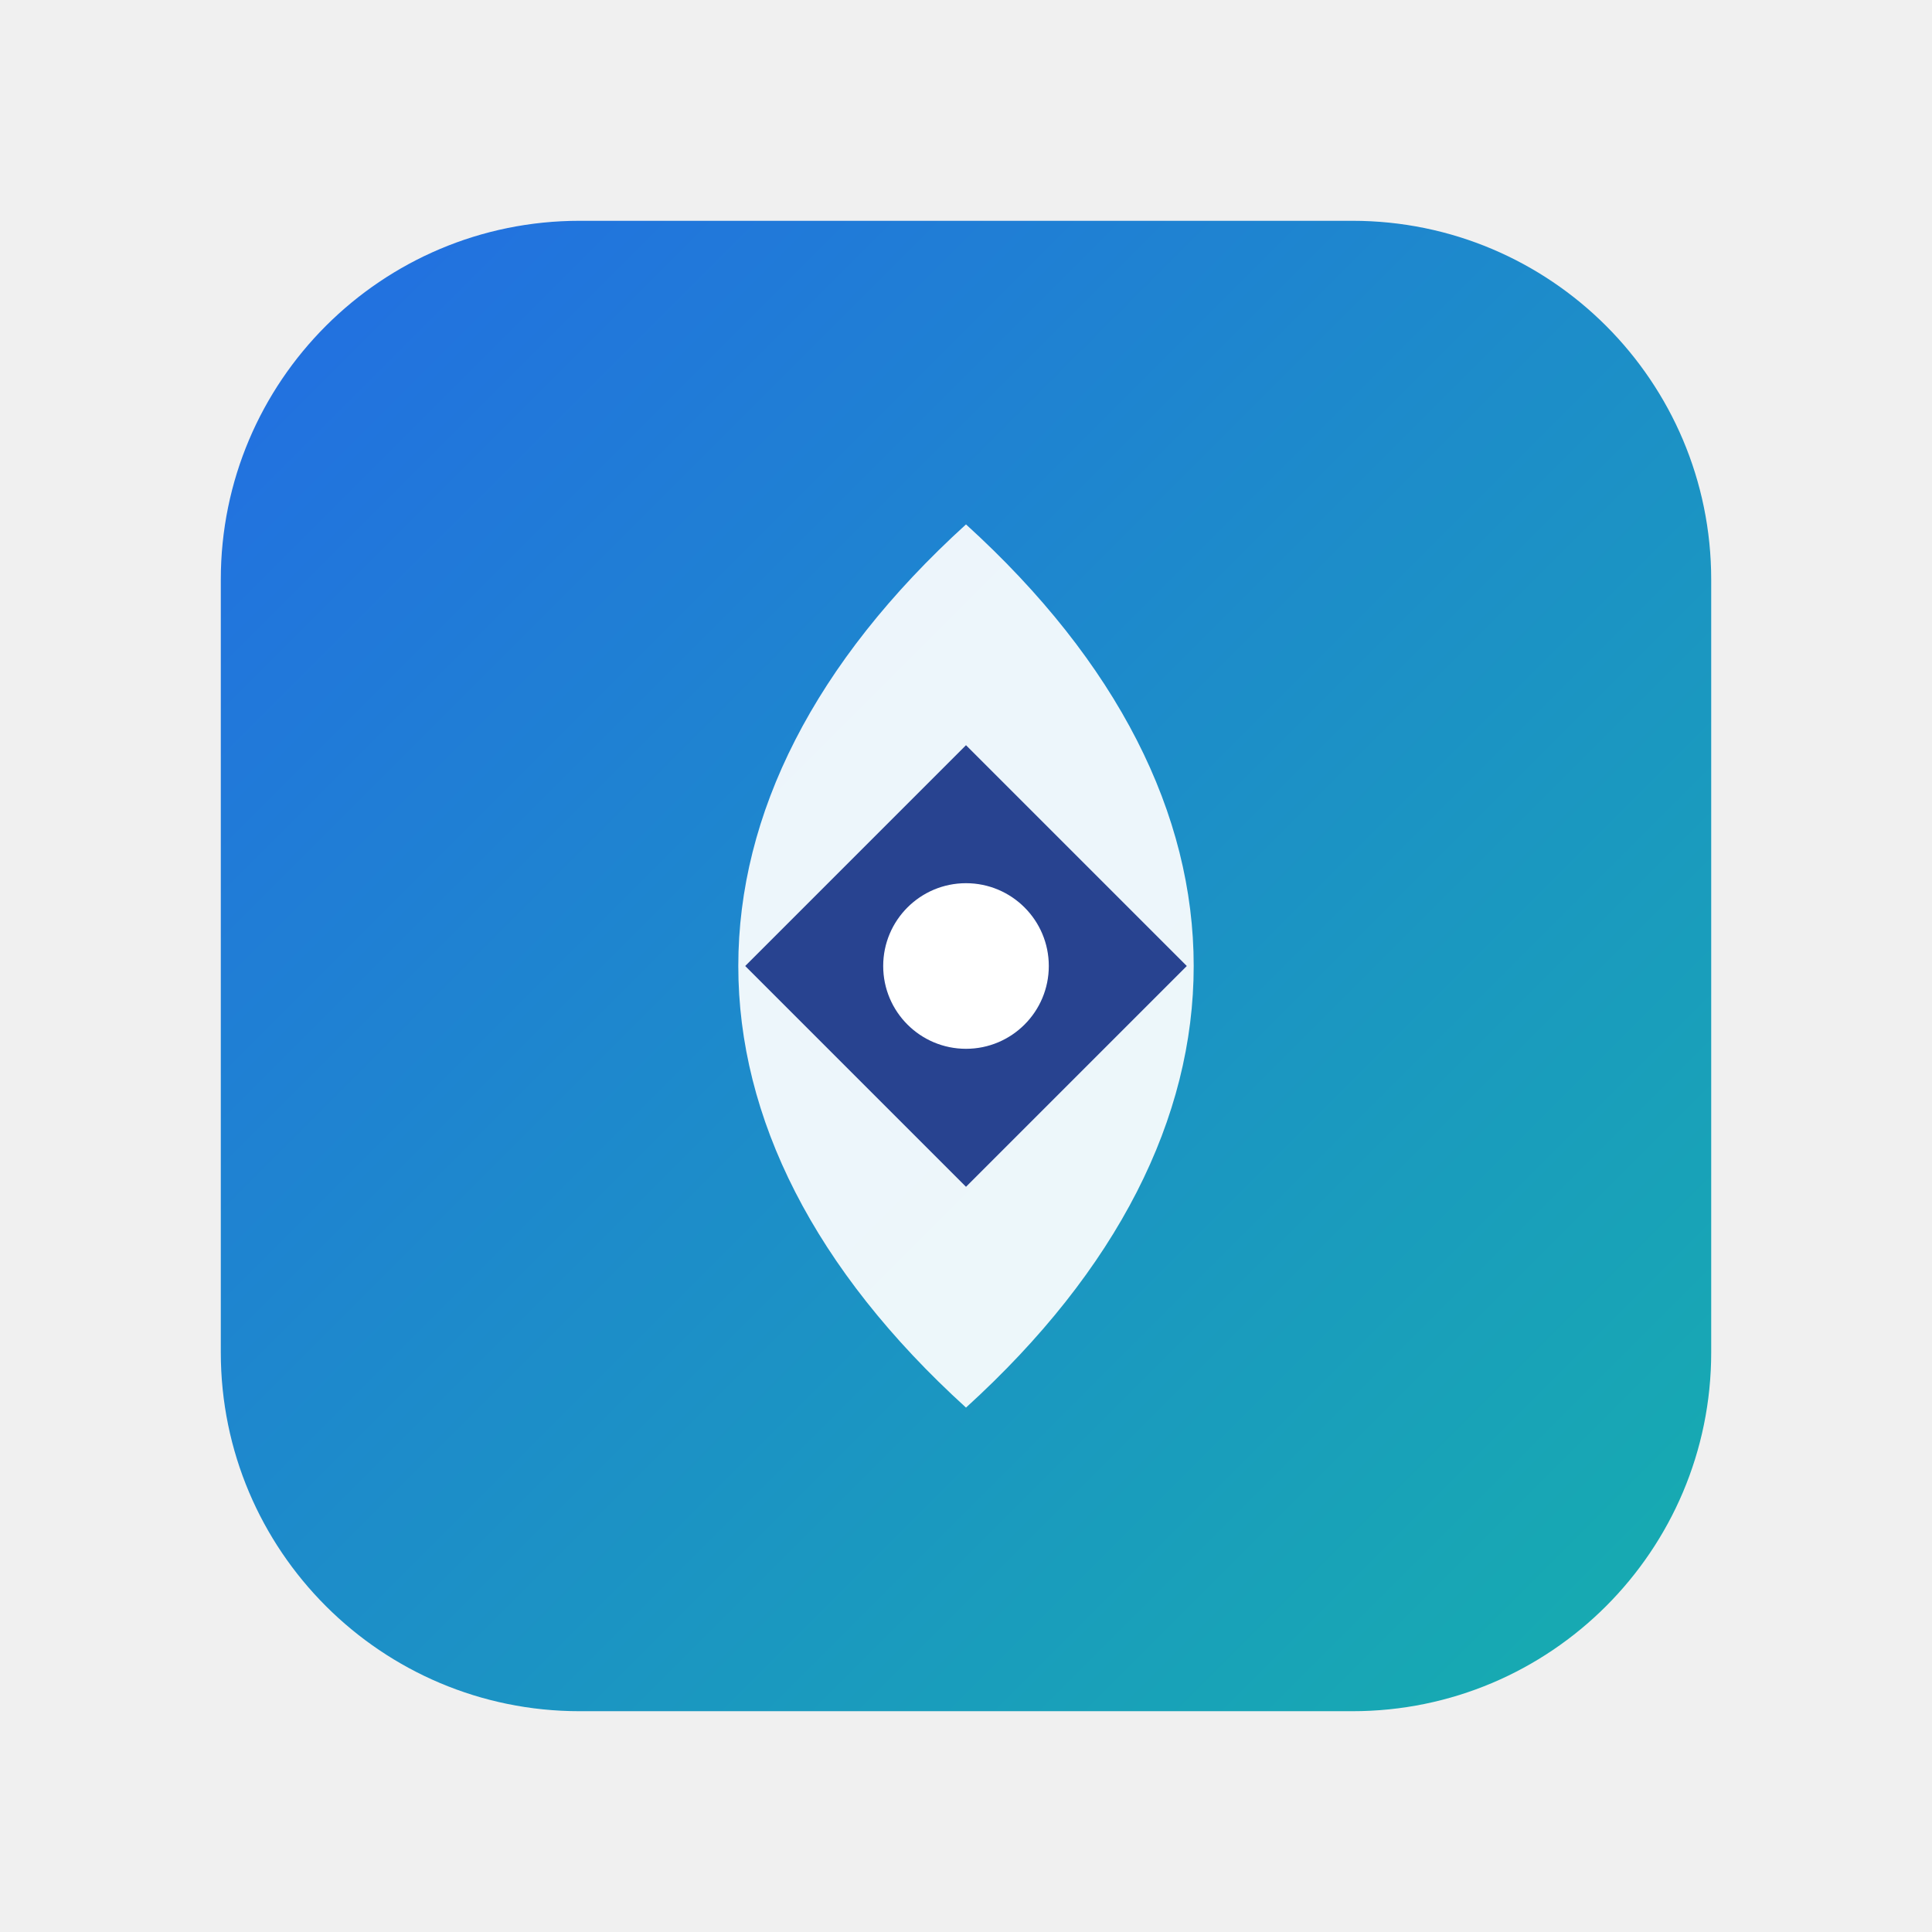
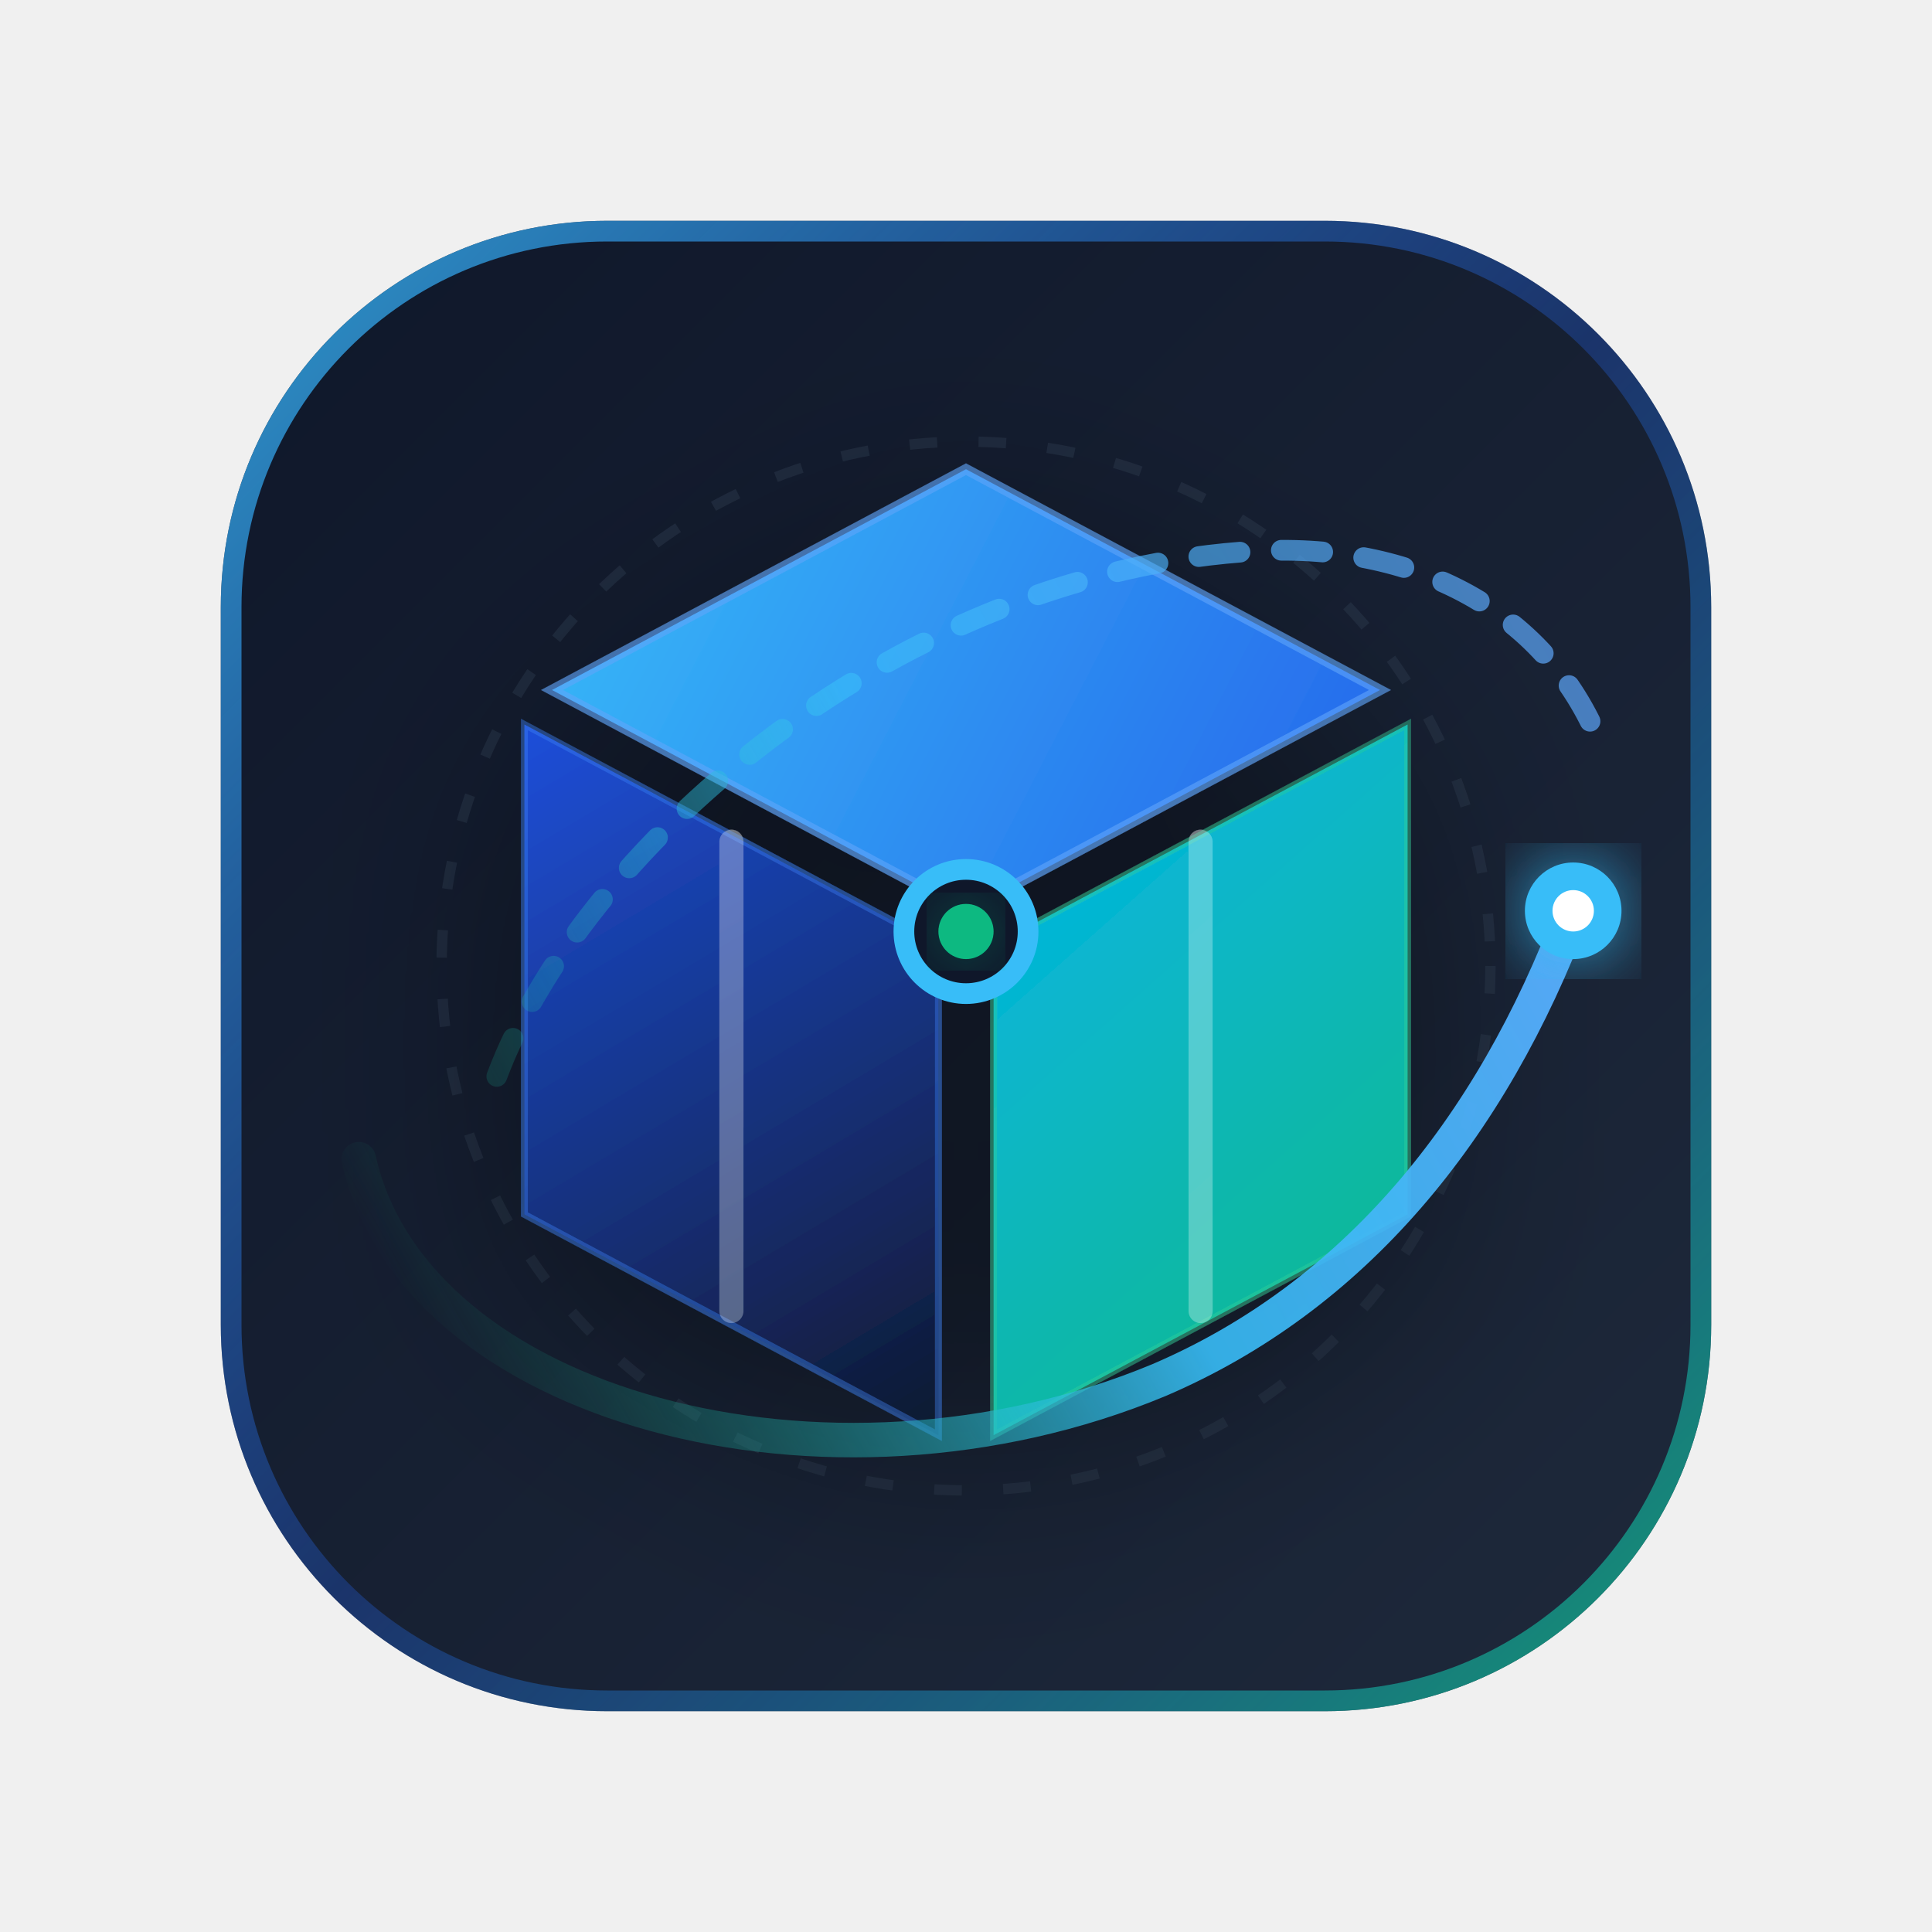
<svg xmlns="http://www.w3.org/2000/svg" width="140" height="140" viewBox="0 0 140 140" fill="none">
  <defs>
-     <linearGradient id="g1" x1="0" y1="0" x2="140" y2="140" gradientUnits="userSpaceOnUse">
-       <stop stop-color="#2563EB" />
-       <stop offset="1" stop-color="#14B8A6" />
+     <linearGradient id="bgGrad" x1="16" y1="16" x2="124" y2="124" gradientUnits="userSpaceOnUse">
+       <stop offset="0%" stop-color="#0F172A" />
+       <stop offset="100%" stop-color="#1E293B" />
    </linearGradient>
+     <linearGradient id="borderGrad" x1="16" y1="16" x2="124" y2="124" gradientUnits="userSpaceOnUse">
+       <stop offset="0%" stop-color="#38BDF8" stop-opacity="0.8" />
+       <stop offset="50%" stop-color="#2563EB" stop-opacity="0.3" />
+       <stop offset="100%" stop-color="#10B981" stop-opacity="0.8" />
+     </linearGradient>
+     <linearGradient id="facetTop" x1="39" y1="34" x2="101" y2="66" gradientUnits="userSpaceOnUse">
+       <stop offset="0%" stop-color="#38BDF8" />
+       <stop offset="100%" stop-color="#2563EB" />
+     </linearGradient>
+     <linearGradient id="facetLeft" x1="37" y1="54" x2="68" y2="106" gradientUnits="userSpaceOnUse">
+       <stop offset="0%" stop-color="#1D4ED8" />
+       <stop offset="100%" stop-color="#0F172A" />
+     </linearGradient>
+     <linearGradient id="facetRight" x1="72" y1="71" x2="103" y2="106" gradientUnits="userSpaceOnUse">
+       <stop offset="0%" stop-color="#06B6D4" />
+       <stop offset="100%" stop-color="#10B981" />
+     </linearGradient>
+     <linearGradient id="orbitGrad" x1="28" y1="92" x2="114" y2="44" gradientUnits="userSpaceOnUse">
+       <stop offset="0%" stop-color="#10B981" stop-opacity="0" />
+       <stop offset="50%" stop-color="#38BDF8" stop-opacity="0.9" />
+       <stop offset="100%" stop-color="#60A5FA" />
+     </linearGradient>
+     <filter id="glow" x="-20%" y="-20%" width="140%" height="140%">
+       <feGaussianBlur stdDeviation="3" result="blur" />
+       <feComposite in="SourceGraphic" in2="blur" operator="over" />
+     </filter>
  </defs>
-   <rect x="16" y="16" width="108" height="108" rx="26" fill="url(#g1)" />
-   <path d="M70 38 C92 58, 92 82, 70 102 C48 82, 48 58, 70 38 Z" fill="white" opacity="0.92" />
-   <path d="M70 54 L86 70 L70 86 L54 70 Z" fill="#1E3A8A" opacity="0.95" />
-   <circle cx="70" cy="70" r="6" fill="white" />
+   <rect x="16" y="16" width="108" height="108" rx="28" fill="url(#bgGrad)" />
+   <rect x="16.75" y="16.75" width="106.5" height="106.5" rx="27.25" stroke="url(#borderGrad)" stroke-width="1.5" />
+   <circle cx="70" cy="70" r="38" stroke="#334155" stroke-width="0.75" stroke-dasharray="2 3" opacity="0.4" />
+   <g filter="drop-shadow(0 4px 8px rgba(0, 0, 0, 0.4))">
+     <path d="M70 34 L100 50 L70 66 L40 50 Z" fill="url(#facetTop)" />
+     <path d="M70 34 L100 50 L70 66 L40 50 Z" stroke="#60A5FA" stroke-width="0.75" opacity="0.6" />
+     <path d="M38 52.5 L68 68.5 L68 104 L38 88 Z" fill="url(#facetLeft)" />
+     <path d="M38 52.5 L68 68.5 L68 104 L38 88 Z" stroke="#3B82F6" stroke-width="0.5" opacity="0.4" />
+     <path d="M72 68.5 L102 52.5 L102 88 L72 104 Z" fill="url(#facetRight)" />
+     <path d="M72 68.5 L102 52.5 L102 88 L72 104 Z" stroke="#34D399" stroke-width="0.5" opacity="0.4" />
+     <path d="M53 61 L53 95" stroke="#FFFFFF" stroke-width="1.75" stroke-linecap="round" opacity="0.3" />
+     <path d="M87 61 L87 95" stroke="#FFFFFF" stroke-width="1.75" stroke-linecap="round" opacity="0.3" />
+   </g>
+   <path d="M26 84 C30 102, 60 110, 84 100 C98 94, 108 82, 114 66" stroke="url(#orbitGrad)" stroke-width="2.5" stroke-linecap="round" fill="none" />
+   <path d="M36 78 C42 62, 64 42, 90 40 C102 39, 112 44, 116 54" stroke="url(#orbitGrad)" stroke-width="1.5" stroke-linecap="round" stroke-dasharray="3 3" fill="none" opacity="0.7" />
+   <circle cx="114" cy="66" r="3.5" fill="#38BDF8" filter="url(#glow)" />
+   <circle cx="114" cy="66" r="1.5" fill="#FFFFFF" />
+   <circle cx="70" cy="67.5" r="4.5" fill="#0F172A" stroke="#38BDF8" stroke-width="1.5" />
+   <circle cx="70" cy="67.5" r="2" fill="#10B981" filter="url(#glow)" />
</svg>
